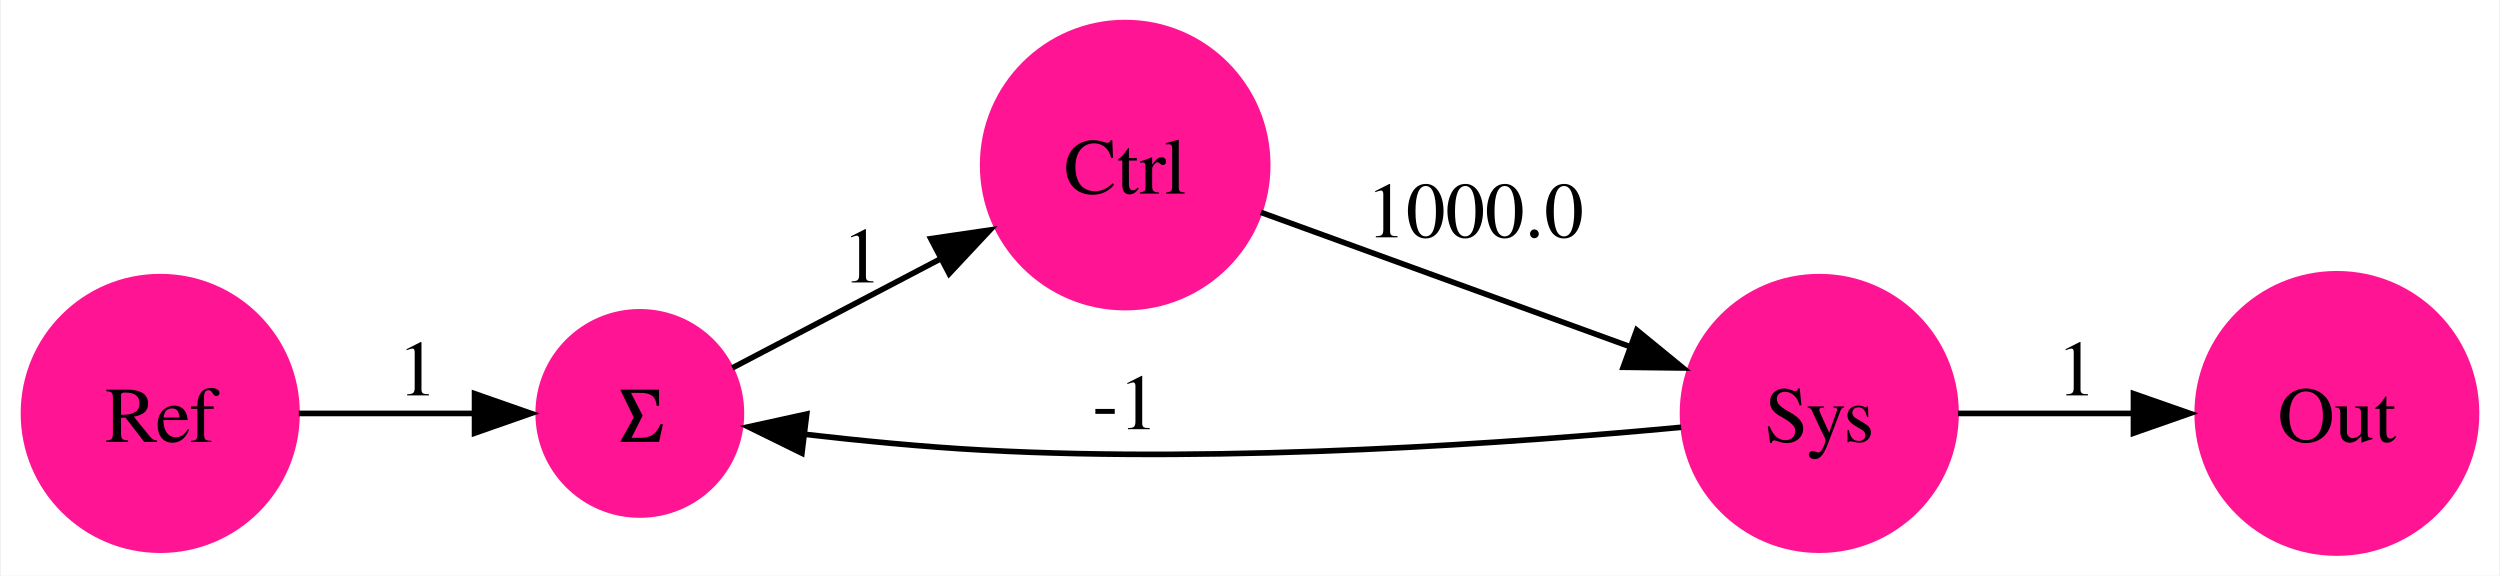
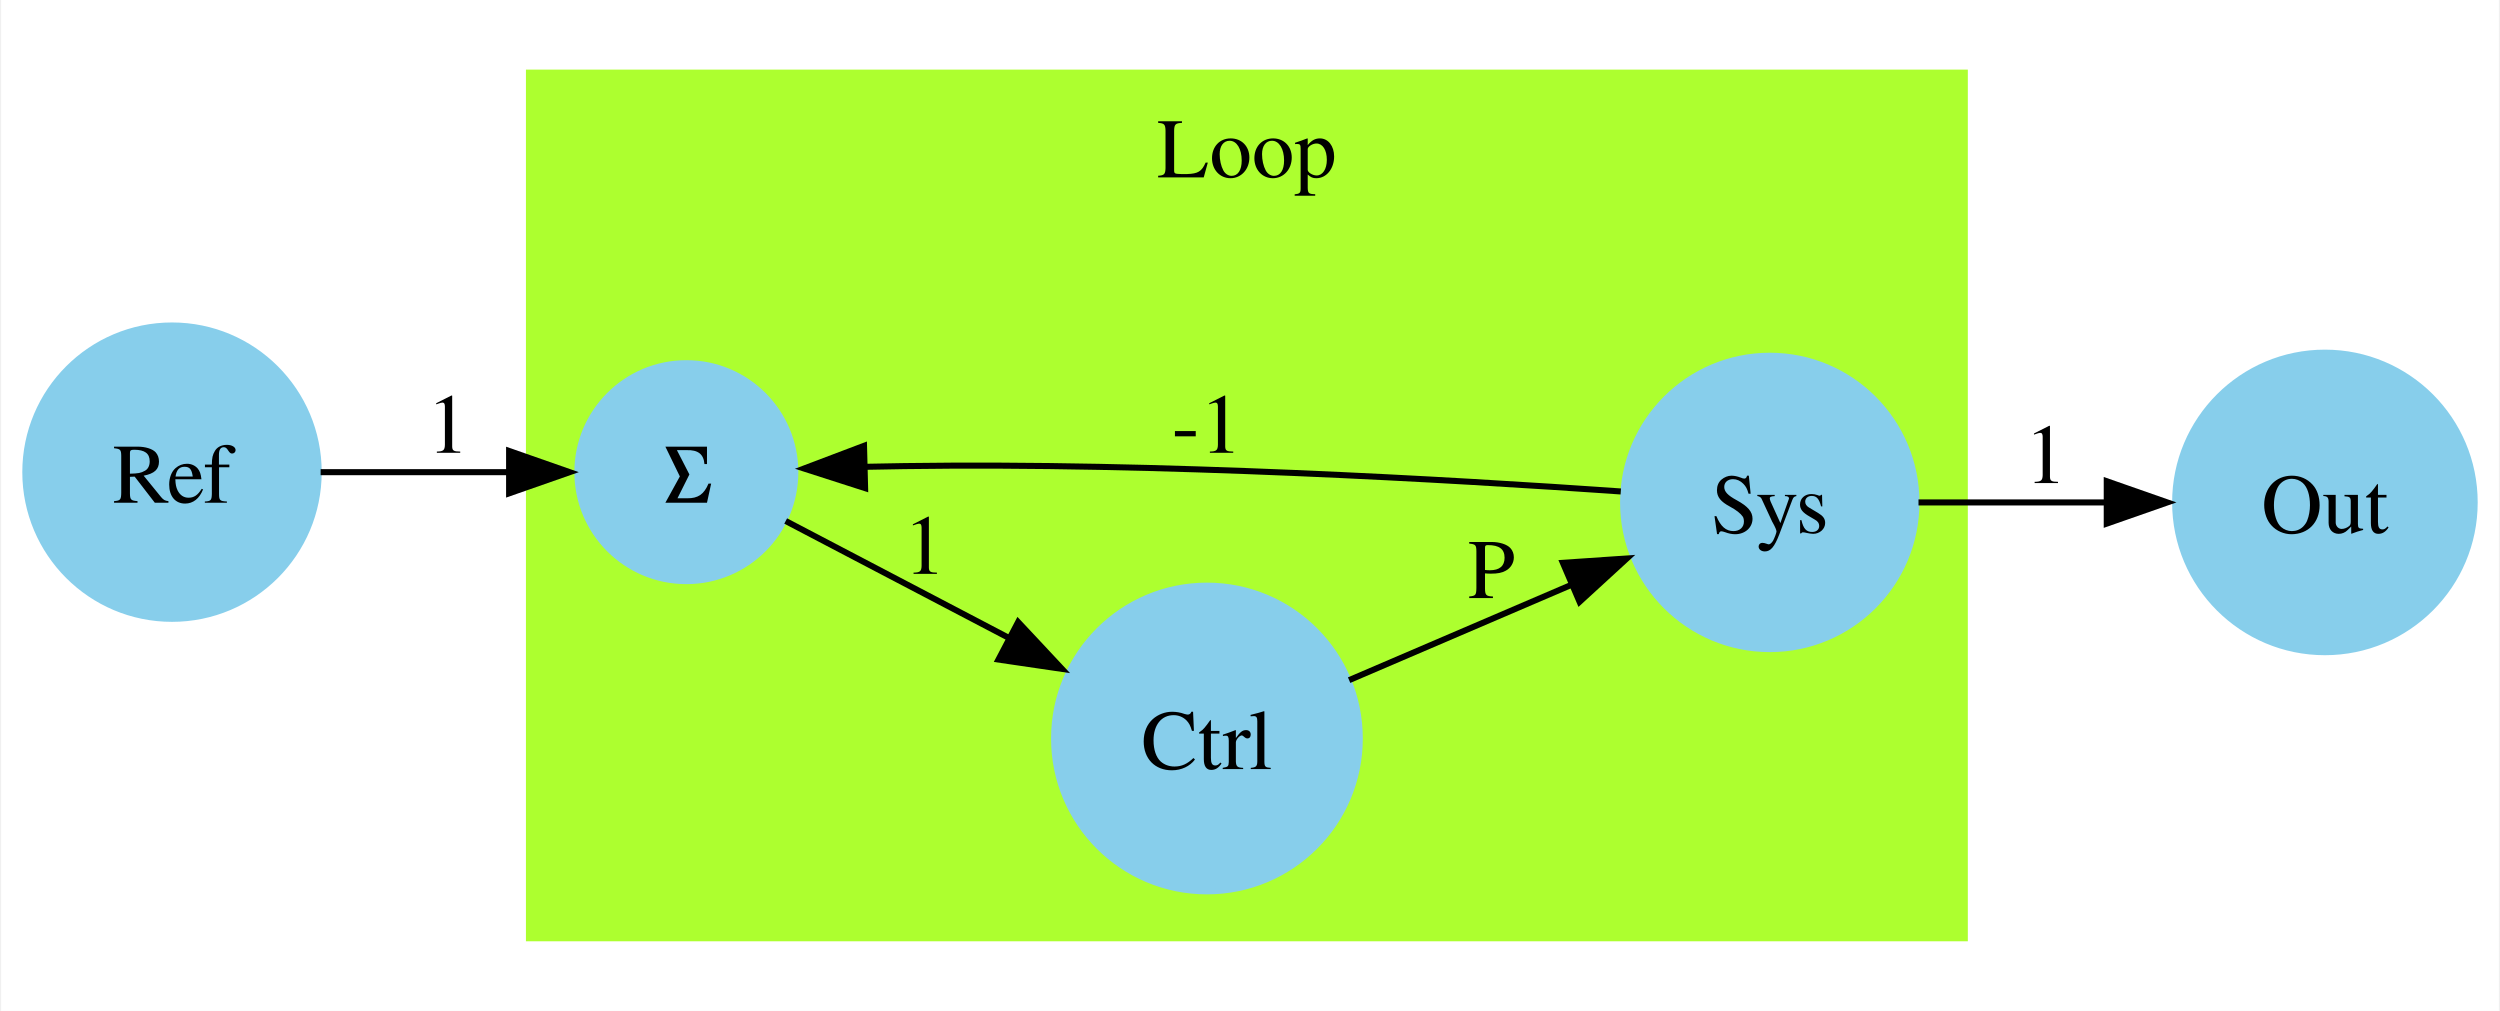
- <svg xmlns="http://www.w3.org/2000/svg" width="443pt" height="102pt" viewBox="0.00 0.00 442.63 101.99">
-   <g id="graph0" class="graph" transform="scale(1 1) rotate(0) translate(4 97.99)">
-     <polygon fill="white" stroke="none" points="-4,4 -4,-97.99 438.63,-97.99 438.63,4 -4,4" />
+ <svg xmlns="http://www.w3.org/2000/svg" width="413pt" height="167pt" viewBox="0.00 0.00 412.63 167.00">
+   <g id="graph0" class="graph" transform="scale(1 1) rotate(0) translate(4 163)">
+     <polygon fill="white" stroke="none" points="-4,4 -4,-163 408.63,-163 408.63,4 -4,4" />
+     <g id="clust1" class="cluster">
+       <polygon fill="GreenYellow" stroke="GreenYellow" points="83.2,-8 83.2,-151 320.4,-151 320.4,-8 83.2,-8" />
+       <text text-anchor="middle" x="201.8" y="-133.7" font-family="Times,serif" font-size="14.00">Loop</text>
+     </g>
    <g id="node1" class="node">
-       <ellipse fill="DeepPink" stroke="DeepPink" cx="24.23" cy="-24.74" rx="24.23" ry="24.23" />
-       <text text-anchor="middle" x="24.23" y="-19.69" font-family="Times,serif" font-size="14.00">Ref</text>
+       <ellipse fill="SkyBlue" stroke="SkyBlue" cx="109.2" cy="-85" rx="18" ry="18" />
+       <text text-anchor="middle" x="109.2" y="-79.95" font-family="Times,serif" font-size="14.00">Σ</text>
    </g>
    <g id="node2" class="node">
-       <ellipse fill="DeepPink" stroke="DeepPink" cx="109.2" cy="-24.74" rx="18" ry="18" />
-       <text text-anchor="middle" x="109.2" y="-19.69" font-family="Times,serif" font-size="14.00">Σ</text>
+       <ellipse fill="SkyBlue" stroke="SkyBlue" cx="195.2" cy="-41" rx="25.25" ry="25.25" />
+       <text text-anchor="middle" x="195.2" y="-35.95" font-family="Times,serif" font-size="14.00">Ctrl</text>
+     </g>
+     <g id="edge2" class="edge">
+       <path fill="none" stroke="black" d="M125.61,-76.93C136.02,-71.47 150.15,-64.07 162.87,-57.41" />
+       <polygon fill="black" stroke="black" points="164.01,-60.24 171.25,-52.5 160.76,-54.04 164.01,-60.24" />
+       <text text-anchor="middle" x="148.58" y="-68.2" font-family="Times,serif" font-size="14.00">1</text>
+     </g>
+     <g id="node3" class="node">
+       <ellipse fill="SkyBlue" stroke="SkyBlue" cx="288.18" cy="-80" rx="24.23" ry="24.23" />
+       <text text-anchor="middle" x="288.18" y="-74.95" font-family="Times,serif" font-size="14.00">Sys</text>
+     </g>
+     <g id="edge3" class="edge">
+       <path fill="none" stroke="black" d="M218.69,-50.64C229.87,-55.43 243.57,-61.31 255.77,-66.54" />
+       <polygon fill="black" stroke="black" points="254,-70.02 264.57,-70.74 256.76,-63.58 254,-70.02" />
+       <text text-anchor="middle" x="242.2" y="-64.2" font-family="Times,serif" font-size="14.00">P</text>
+     </g>
+     <g id="edge5" class="edge">
+       <path fill="none" stroke="black" d="M263.57,-81.81C235.41,-83.79 186.89,-86.6 145.2,-86 143.06,-85.97 140.84,-85.93 138.61,-85.88" />
+       <polygon fill="black" stroke="black" points="138.73,-82.36 128.65,-85.6 138.55,-89.35 138.73,-82.36" />
+       <text text-anchor="middle" x="195.2" y="-88.2" font-family="Times,serif" font-size="14.00">-1</text>
+     </g>
+     <g id="node5" class="node">
+       <ellipse fill="SkyBlue" stroke="SkyBlue" cx="379.89" cy="-80" rx="24.74" ry="24.74" />
+       <text text-anchor="middle" x="379.89" y="-74.95" font-family="Times,serif" font-size="14.00">Out</text>
+     </g>
+     <g id="edge4" class="edge">
+       <path fill="none" stroke="black" d="M312.75,-80C322.28,-80 333.48,-80 343.92,-80" />
+       <polygon fill="black" stroke="black" points="343.85,-83.5 353.85,-80 343.85,-76.5 343.85,-83.5" />
+       <text text-anchor="middle" x="333.78" y="-83.2" font-family="Times,serif" font-size="14.00">1</text>
+     </g>
+     <g id="node4" class="node">
+       <ellipse fill="SkyBlue" stroke="SkyBlue" cx="24.23" cy="-85" rx="24.23" ry="24.23" />
+       <text text-anchor="middle" x="24.23" y="-79.95" font-family="Times,serif" font-size="14.00">Ref</text>
    </g>
    <g id="edge1" class="edge">
-       <path fill="none" stroke="black" d="M48.78,-24.74C58.53,-24.74 69.91,-24.74 80.09,-24.74" />
-       <polygon fill="black" stroke="black" points="79.92,-28.24 89.92,-24.74 79.92,-21.24 79.92,-28.24" />
-       <text text-anchor="middle" x="69.83" y="-27.94" font-family="Times,serif" font-size="14.00">1</text>
-     </g>
-     <g id="node3" class="node">
-       <ellipse fill="DeepPink" stroke="DeepPink" cx="195.2" cy="-68.74" rx="25.25" ry="25.25" />
-       <text text-anchor="middle" x="195.2" y="-63.69" font-family="Times,serif" font-size="14.00">Ctrl</text>
-     </g>
-     <g id="edge2" class="edge">
-       <path fill="none" stroke="black" d="M125.61,-32.81C136.02,-38.26 150.15,-45.66 162.87,-52.33" />
-       <polygon fill="black" stroke="black" points="160.76,-55.7 171.25,-57.24 164.01,-49.5 160.76,-55.7" />
-       <text text-anchor="middle" x="148.58" y="-47.94" font-family="Times,serif" font-size="14.00">1</text>
-     </g>
-     <g id="node4" class="node">
-       <ellipse fill="DeepPink" stroke="DeepPink" cx="318.18" cy="-24.74" rx="24.23" ry="24.23" />
-       <text text-anchor="middle" x="318.18" y="-19.69" font-family="Times,serif" font-size="14.00">Sys</text>
-     </g>
-     <g id="edge3" class="edge">
-       <path fill="none" stroke="black" d="M219.24,-60.36C237.8,-53.61 264.13,-44.03 284.81,-36.51" />
-       <polygon fill="black" stroke="black" points="285.84,-39.5 294.04,-32.79 283.44,-32.92 285.84,-39.5" />
-       <text text-anchor="middle" x="257.2" y="-55.94" font-family="Times,serif" font-size="14.00">1000.0</text>
-     </g>
-     <g id="edge5" class="edge">
-       <path fill="none" stroke="black" d="M293.71,-22.28C264.65,-19.56 213.64,-15.87 169.95,-18.24 159.5,-18.8 148.08,-19.92 138.04,-21.08" />
-       <polygon fill="black" stroke="black" points="137.92,-17.69 128.42,-22.36 138.77,-24.63 137.92,-17.69" />
-       <text text-anchor="middle" x="195.2" y="-21.94" font-family="Times,serif" font-size="14.00">-1</text>
-     </g>
-     <g id="node5" class="node">
-       <ellipse fill="DeepPink" stroke="DeepPink" cx="409.89" cy="-24.74" rx="24.74" ry="24.74" />
-       <text text-anchor="middle" x="409.89" y="-19.69" font-family="Times,serif" font-size="14.00">Out</text>
-     </g>
-     <g id="edge4" class="edge">
-       <path fill="none" stroke="black" d="M342.75,-24.74C352.28,-24.74 363.48,-24.74 373.92,-24.74" />
-       <polygon fill="black" stroke="black" points="373.85,-28.24 383.85,-24.74 373.85,-21.24 373.85,-28.24" />
-       <text text-anchor="middle" x="363.78" y="-27.94" font-family="Times,serif" font-size="14.00">1</text>
+       <path fill="none" stroke="black" d="M48.78,-85C58.53,-85 69.91,-85 80.09,-85" />
+       <polygon fill="black" stroke="black" points="79.92,-88.5 89.92,-85 79.92,-81.5 79.92,-88.5" />
+       <text text-anchor="middle" x="69.83" y="-88.2" font-family="Times,serif" font-size="14.00">1</text>
    </g>
  </g>
</svg>
